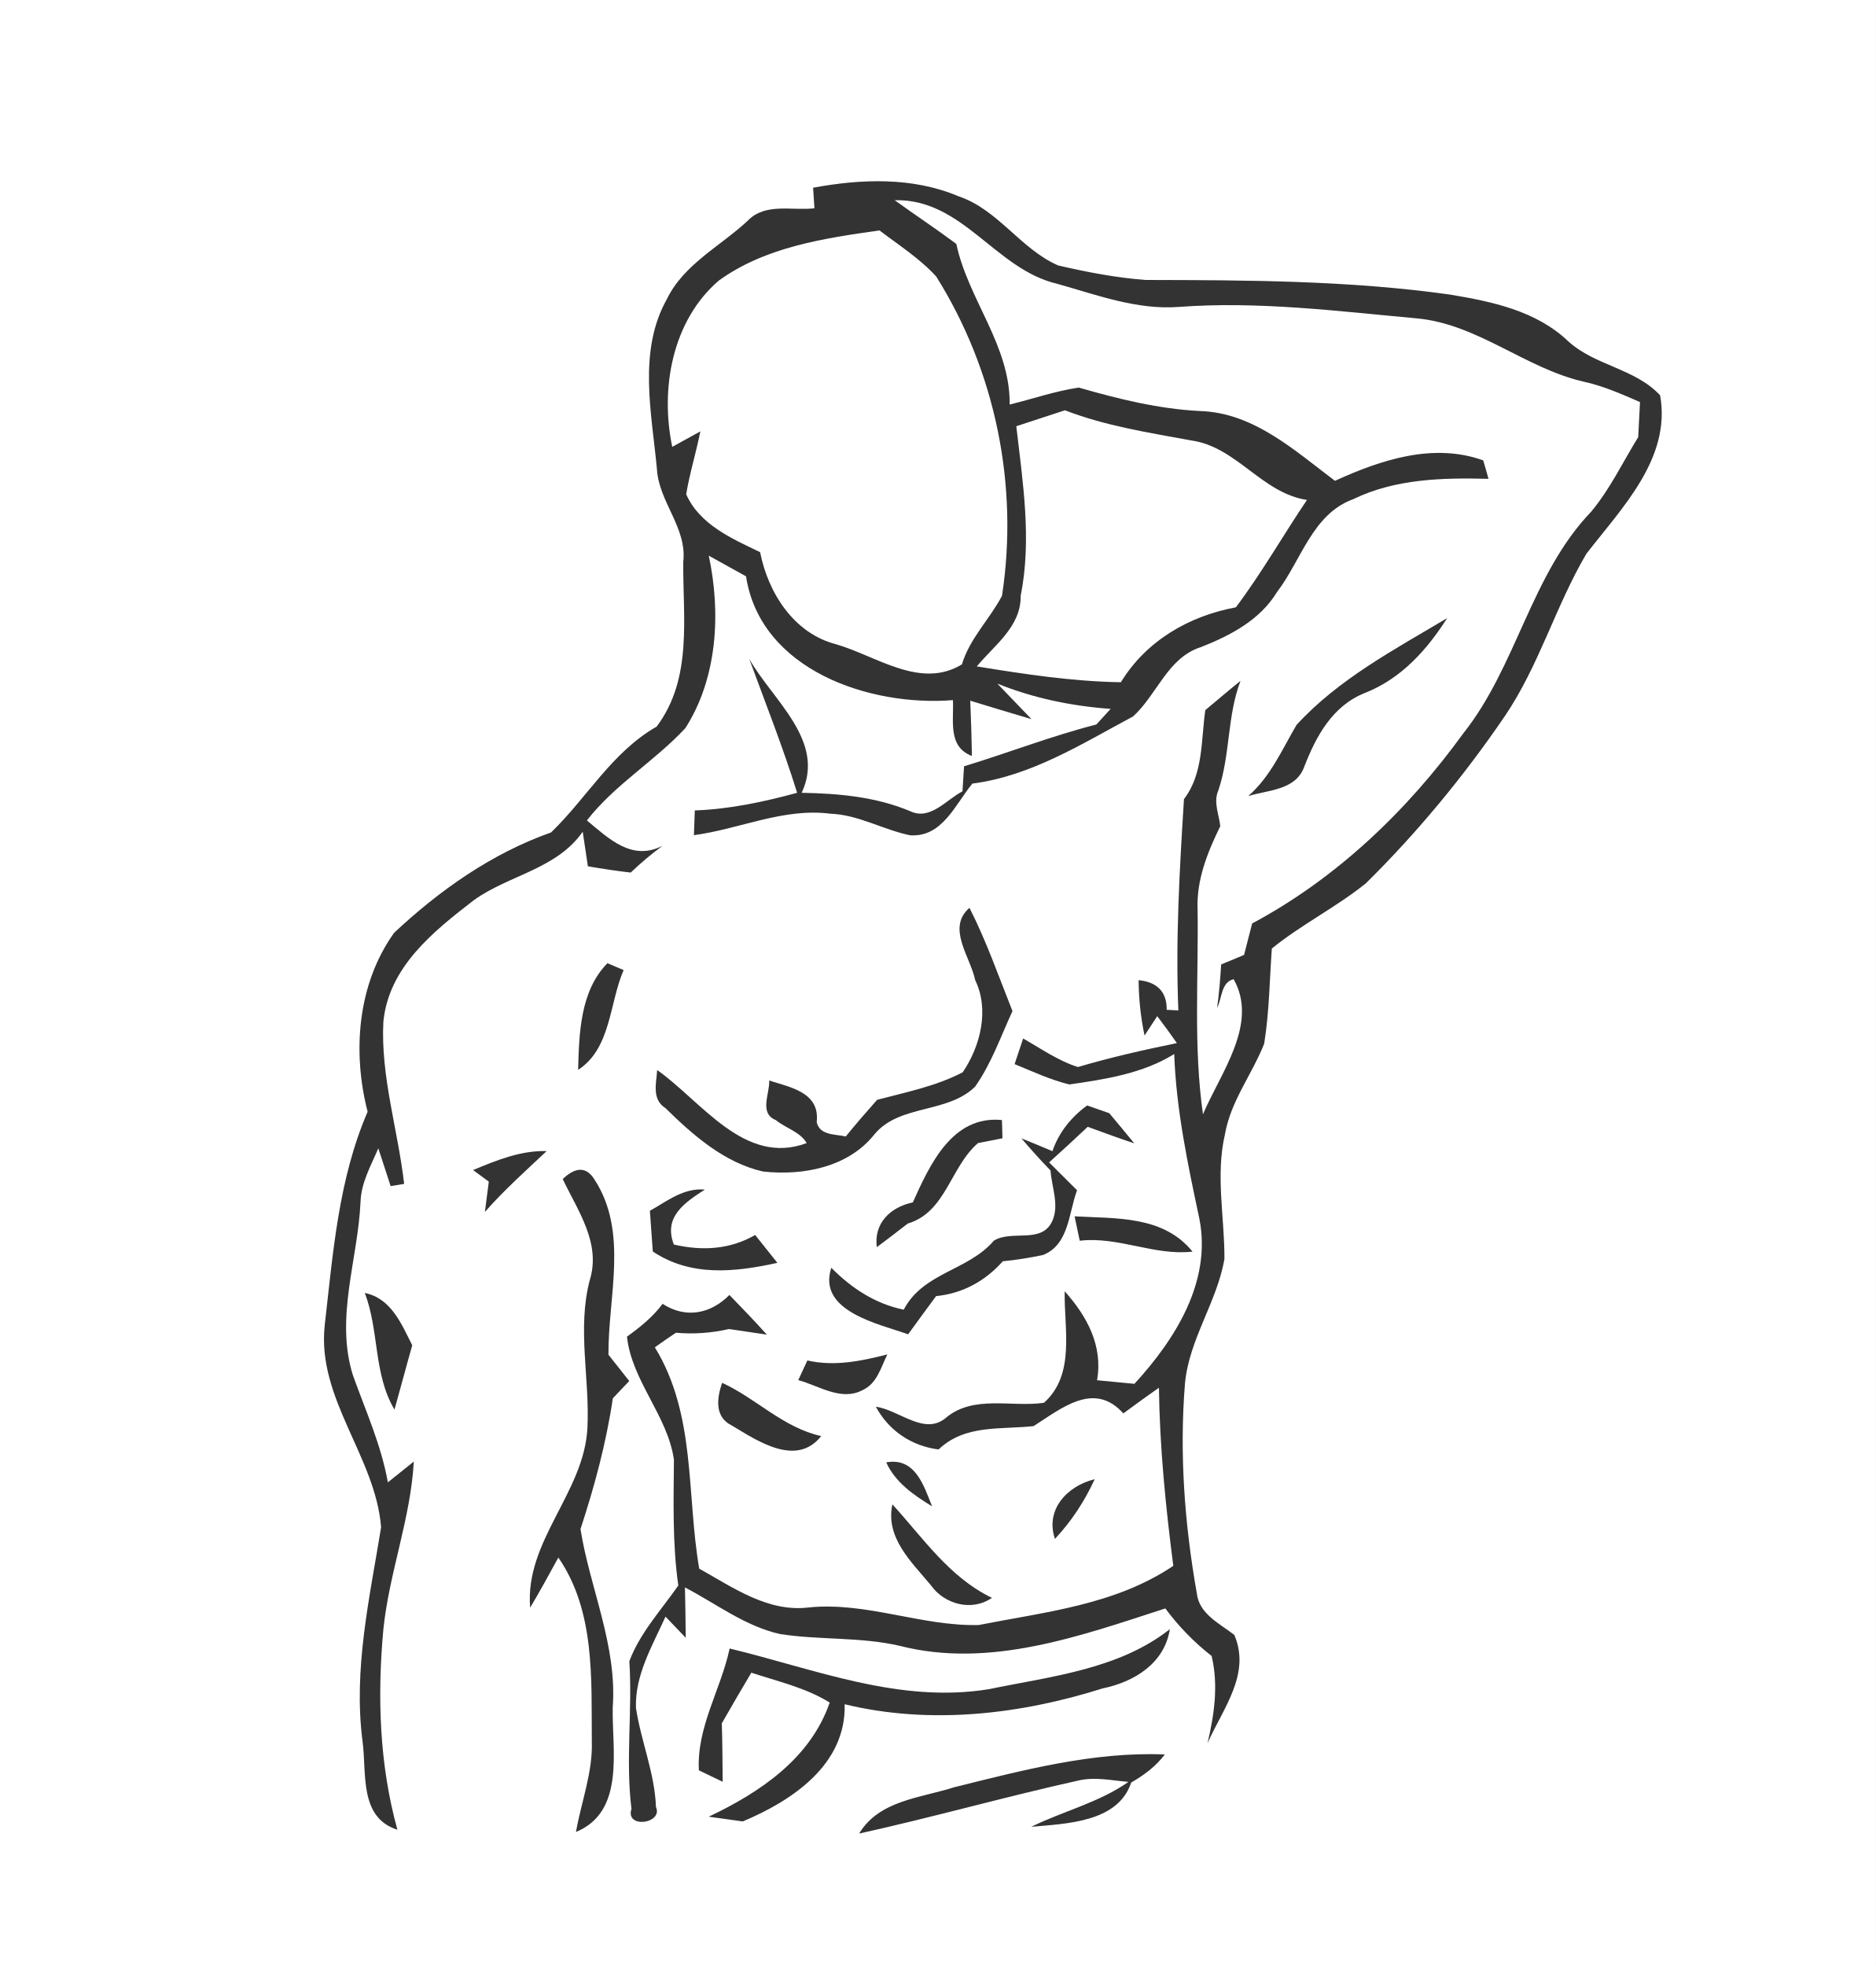
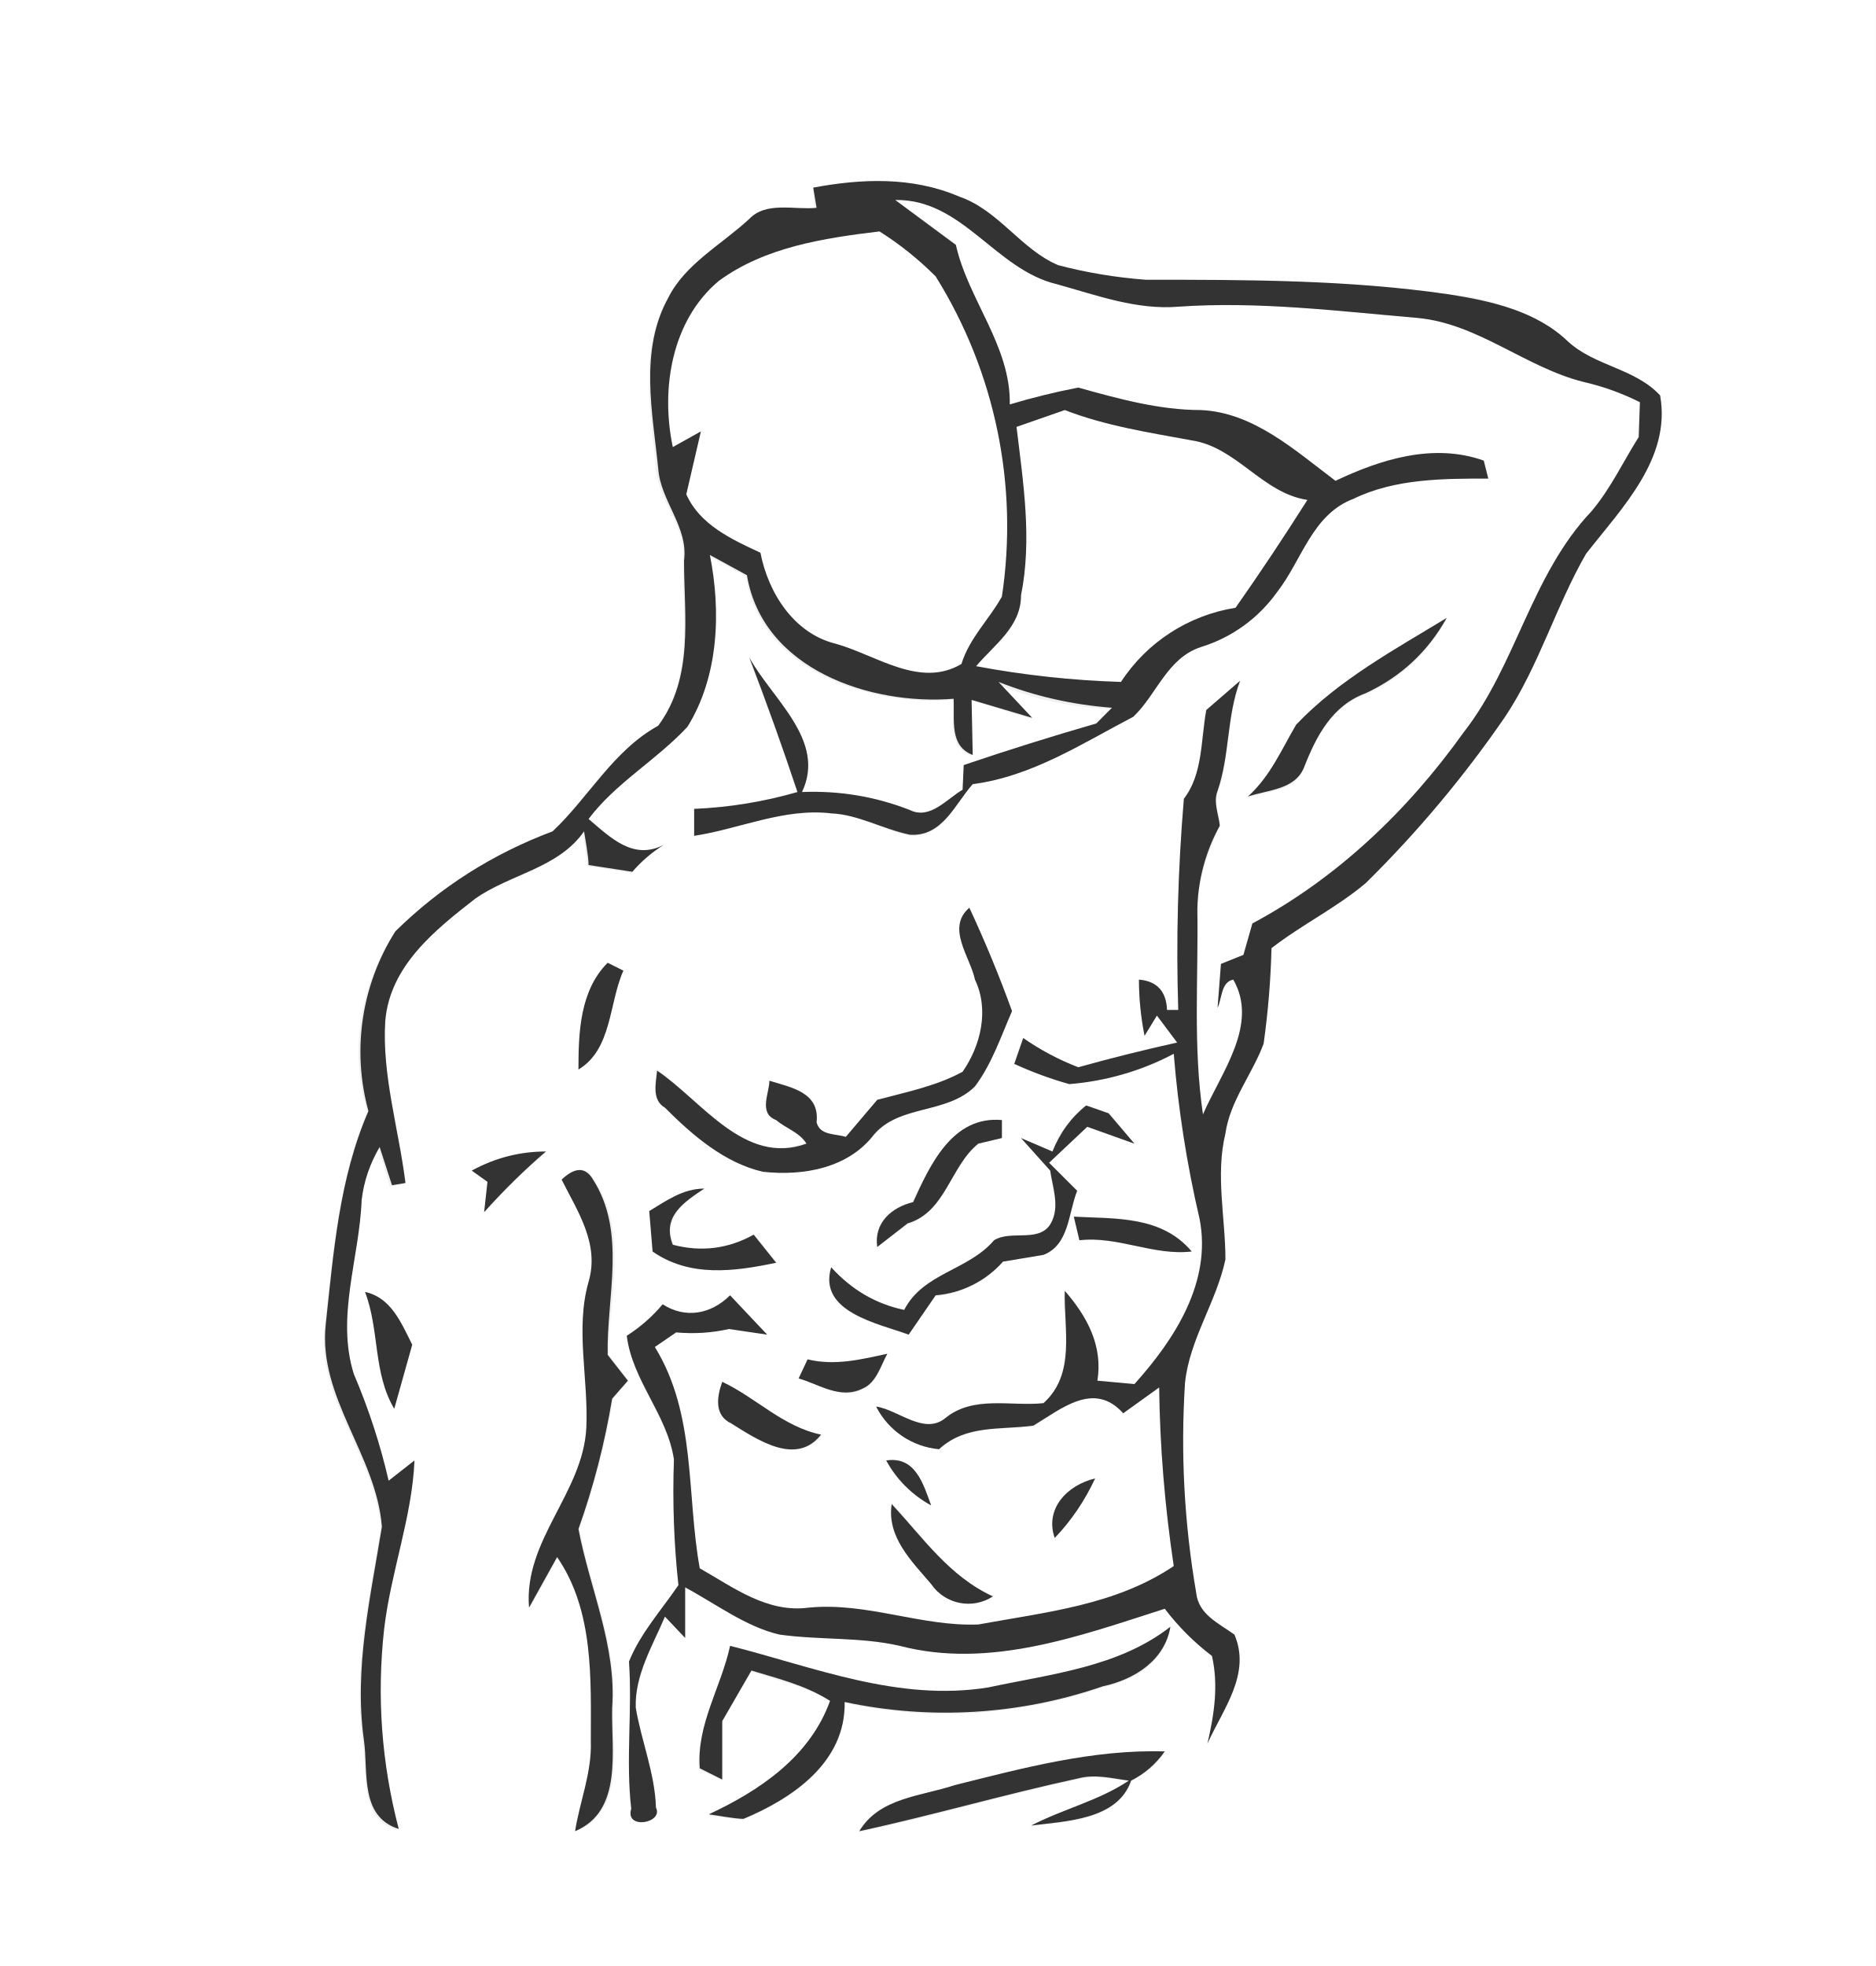
<svg xmlns="http://www.w3.org/2000/svg" width="167pt" height="175pt" viewBox="0 0 167 175">
  <g fill="#FFF">
-     <path d="M0 0h167v175H0V0m72.39 16.71l.12 1.83c-1.97.24-4.39-.52-5.94 1.11-2.44 2.27-5.69 3.87-7.2 6.98-2.6 4.64-1.34 10.16-.88 15.16.19 2.93 2.7 5.21 2.34 8.23-.04 5 .85 10.37-2.37 14.66-3.98 2.27-6.21 6.35-9.4 9.42-5.27 1.86-9.92 5.14-13.97 8.93-3.27 4.57-3.73 10.6-2.36 15.93-2.6 6.01-3.08 12.58-3.82 19.01-.71 6.54 4.52 11.67 5.02 17.98-1.02 6.29-2.49 12.65-1.65 19.07.38 2.77-.34 6.76 3.1 7.85-1.61-5.8-1.8-11.88-1.25-17.84.52-5.05 2.43-9.85 2.71-14.93-.58.46-1.73 1.39-2.31 1.85-.59-3.32-1.98-6.38-3.11-9.53-1.61-5.12.46-10.34.68-15.49.07-1.7.94-3.2 1.58-4.72.28.84.83 2.53 1.1 3.37l1.2-.2c-.55-4.81-2.1-9.56-1.85-14.42.47-4.89 4.47-8.07 8.08-10.85 3.12-2.23 7.36-2.75 9.67-6.08.11.77.35 2.31.46 3.08 1.26.22 2.53.41 3.81.56.89-.85 1.84-1.65 2.84-2.39-2.71 1.41-4.78-.62-6.74-2.25 2.49-3.2 6.04-5.28 8.77-8.22 2.86-4.47 3.17-10.28 2.08-15.35 1.1.61 2.21 1.22 3.32 1.84 1.29 8.36 11.02 11.61 18.42 11.02.09 1.84-.48 4.15 1.69 4.97-.03-1.64-.08-3.28-.15-4.92 1.81.55 3.63 1.11 5.45 1.64l-3.04-3.16c3.23 1.3 6.63 2 10.09 2.25l-1.27 1.39c-3.99 1.02-7.83 2.52-11.78 3.72-.03.56-.1 1.67-.14 2.23-1.44.74-2.87 2.62-4.65 1.77-3.07-1.29-6.38-1.58-9.67-1.64 2.18-4.61-2.59-8.25-4.66-11.91 1.45 3.96 3.01 7.88 4.26 11.91-2.98.81-6.01 1.46-9.11 1.57-.03.73-.06 1.47-.08 2.2 4.06-.54 7.98-2.45 12.15-1.91 2.49.09 4.68 1.42 7.09 1.92 2.88.2 4.02-2.75 5.55-4.6 5.25-.68 9.74-3.54 14.31-5.98 2.13-1.93 3.07-5.23 6.04-6.17 2.62-1.03 5.26-2.41 6.77-4.9 2.16-2.81 3.14-6.94 6.79-8.27 3.76-1.82 7.96-1.91 12.04-1.81-.11-.41-.35-1.23-.47-1.64-4.46-1.6-9.11-.04-13.2 1.82-3.59-2.7-7.23-6.05-11.97-6.21-3.7-.18-7.29-1.07-10.84-2.09-2.09.31-4.1 1.01-6.15 1.51.06-5.27-3.69-9.33-4.75-14.3-1.8-1.34-3.68-2.58-5.49-3.89 6.07-.15 8.96 6.16 14.47 7.44 3.53.99 7.09 2.34 10.82 2.06 7.09-.53 14.17.38 21.22 1.02 5.4.51 9.6 4.41 14.78 5.62 1.77.38 3.42 1.11 5.07 1.83l-.16 3.12c-1.37 2.22-2.5 4.61-4.18 6.63-5.37 5.59-6.62 13.74-11.4 19.75-4.98 6.87-11.28 12.9-18.79 16.91l-.72 2.8c-.51.22-1.53.64-2.04.85-.08 1.29-.18 2.58-.36 3.86.44-.84.34-2.28 1.47-2.55 2.25 3.97-1.18 8.36-2.73 12.03-.86-6.04-.39-12.16-.48-18.24-.11-2.63.89-5.1 2.02-7.41-.11-1.04-.63-2.13-.18-3.16 1.08-3.17.78-6.62 1.98-9.77-1.06.85-2.09 1.73-3.13 2.6-.39 2.69-.16 5.65-1.9 7.92-.39 6.25-.76 12.54-.5 18.81-.26-.01-.78-.04-1.04-.05.03-1.69-.97-2.5-2.5-2.64.02 1.65.18 3.3.53 4.92l1.13-1.72c.6.79 1.18 1.59 1.75 2.4-2.97.61-5.91 1.27-8.81 2.13-1.76-.55-3.29-1.64-4.88-2.54-.26.76-.51 1.52-.76 2.28 1.6.65 3.18 1.4 4.87 1.81 3.2-.46 6.55-.97 9.34-2.71.18 4.96 1.21 9.82 2.24 14.66 1.11 5.61-2.16 10.75-5.78 14.7l-3.33-.32c.54-3.08-.9-5.7-2.88-7.92-.07 3.32.98 7.41-1.85 9.93-2.91.41-6.25-.72-8.71 1.32-1.92 1.65-4.18-.69-6.25-.97 1.14 2.12 3.18 3.5 5.58 3.8 2.36-2.25 5.52-1.75 8.46-2.08 2.48-1.57 5.38-4.04 7.99-1.13 1.05-.77 2.1-1.54 3.17-2.28.07 5.31.6 10.59 1.28 15.85-5.16 3.48-11.39 4.1-17.33 5.27-5.09.12-9.95-2.07-15.08-1.57-3.66.47-6.77-1.76-9.8-3.45-1.14-6.61-.27-13.71-3.95-19.7.62-.45 1.25-.88 1.88-1.3 1.58.14 3.16.03 4.72-.33.84.13 2.52.38 3.37.5-1.08-1.21-2.21-2.37-3.33-3.53-1.69 1.7-3.89 2.12-5.95.79-.87 1.17-1.99 2.07-3.17 2.92.43 3.95 3.61 7.01 4.18 10.94-.03 3.74-.14 7.49.39 11.21-1.52 2.18-3.42 4.23-4.36 6.74.29 4.38-.35 8.78.19 13.14-.58 1.8 2.84 1.32 2.18-.16-.11-3.02-1.33-5.85-1.78-8.81-.11-2.94 1.47-5.56 2.63-8.14l1.8 1.88c-.01-1.49-.04-2.99-.07-4.48 2.78 1.45 5.35 3.45 8.46 4.15 3.53.55 7.16.24 10.66 1.05 8.02 2.05 16.09-.88 23.65-3.33 1.17 1.59 2.56 3.01 4.12 4.23.62 2.59.24 5.2-.36 7.76 1.35-3.06 3.88-6.14 2.38-9.63-1.3-1.01-3.14-1.87-3.34-3.71-1.09-6.17-1.56-12.46-1.05-18.7.37-3.92 2.85-7.22 3.51-11.06.02-3.7-.81-7.44.05-11.11.51-2.94 2.42-5.33 3.49-8.05.45-2.8.48-5.65.68-8.47 2.64-2.14 5.72-3.67 8.37-5.8 4.59-4.53 8.73-9.54 12.37-14.88 3.05-4.49 4.52-9.8 7.26-14.45 3.15-4.08 7.57-8.5 6.57-14.11-2.21-2.39-5.79-2.63-8.18-4.81-2.85-2.72-6.8-3.54-10.54-4.16-8.98-1.26-18.07-1.28-27.11-1.3-2.62-.2-5.21-.7-7.76-1.29-3.35-1.46-5.35-4.98-8.88-6.16-4.09-1.73-8.66-1.55-12.94-.76m43.04 47.82c-1.3 2.21-2.32 4.61-4.3 6.33 1.77-.55 4.2-.51 4.97-2.57 1.07-2.76 2.53-5.49 5.47-6.63 3.19-1.27 5.47-3.81 7.27-6.64-4.69 2.8-9.68 5.43-13.41 9.51M86.82 87.24c1.29 2.65.46 5.9-1.11 8.21-2.38 1.24-5.05 1.77-7.62 2.45-.95 1.07-1.89 2.15-2.79 3.26-.93-.21-2.32-.08-2.59-1.27.31-2.66-2.35-3.1-4.23-3.71.07 1.15-.93 2.91.59 3.52.87.72 2.17 1.04 2.75 2.05-5.53 2.07-9.35-3.71-13.31-6.5-.08 1.19-.5 2.6.74 3.39 2.46 2.41 5.22 4.85 8.68 5.64 3.55.39 7.59-.37 9.92-3.31 2.25-2.7 6.48-1.82 8.96-4.24 1.45-2.05 2.28-4.46 3.33-6.73-1.23-3.08-2.32-6.23-3.83-9.19-2.06 1.79.08 4.34.51 6.43m-35.35 7.99c2.94-1.91 2.77-5.93 4.05-8.88-.36-.15-1.08-.46-1.44-.61-2.43 2.47-2.52 6.24-2.61 9.49m42.23 7.24c-.92-.39-1.84-.77-2.76-1.14.83.98 1.69 1.93 2.59 2.86.1 1.46.78 3.03.18 4.44-.91 2.16-3.62.8-5.23 1.81-2.29 2.68-6.28 2.81-8.02 6.14-2.54-.52-4.66-1.92-6.45-3.73-1.26 3.87 4.2 4.98 6.84 5.92.82-1.14 1.66-2.27 2.49-3.4 2.36-.23 4.37-1.34 5.94-3.1 1.2-.12 2.39-.31 3.58-.56 2.32-.91 2.28-3.77 3.03-5.76-.62-.62-1.87-1.86-2.49-2.48 1.16-1.04 2.3-2.1 3.44-3.17 1.37.5 2.75 1.01 4.14 1.47-.73-.9-1.48-1.79-2.22-2.68-.5-.18-1.48-.52-1.97-.69-1.41 1.03-2.52 2.39-3.09 4.07m-12.43 4.56c-1.98.42-3.48 1.82-3.21 3.98.93-.68 1.84-1.39 2.76-2.1 3.4-1.01 3.78-5.03 6.25-7.16.55-.11 1.63-.32 2.18-.43-.01-.41-.04-1.22-.05-1.62-4.42-.44-6.42 3.97-7.93 7.33m-39.15-2.88c.35.26 1.05.78 1.4 1.03-.09.68-.26 2.02-.35 2.7 1.7-1.94 3.63-3.66 5.5-5.42-2.31-.06-4.46.82-6.55 1.69m7.98.8c1.35 2.85 3.45 5.72 2.39 9.06-1.11 4.32.03 8.72-.19 13.1-.3 5.78-5.59 10.05-5.1 15.99.87-1.46 1.69-2.96 2.51-4.46 3.3 4.79 2.93 10.84 2.98 16.38.09 2.76-.94 5.37-1.41 8.05 4.41-1.83 3.19-7.3 3.27-11.08.41-5.5-2.03-10.6-2.87-15.88 1.25-3.81 2.29-7.67 2.88-11.64.36-.39 1.09-1.15 1.46-1.54-.46-.58-1.38-1.76-1.85-2.34-.04-5.17 1.8-10.92-1.24-15.59-.71-1.15-1.66-1.16-2.83-.05m7.76 2.83c.09 1.21.17 2.41.26 3.62 3.4 2.27 7.31 1.84 11.09 1.01-.67-.83-1.32-1.66-1.98-2.48-2.25 1.31-4.75 1.43-7.24.85-.95-2.47.98-3.74 2.76-4.89-1.89-.17-3.36 1.03-4.89 1.89m37.81.49c.11.54.34 1.63.46 2.17 3.44-.4 6.66 1.36 10.04.97-2.62-3.22-6.79-2.93-10.5-3.14m-63.19 6.82c1.29 3.38.76 7.22 2.64 10.38.54-1.91 1.04-3.82 1.58-5.72-.97-1.92-1.87-4.17-4.22-4.66m39.4 6.01c-.2.44-.6 1.31-.81 1.75 1.84.49 3.8 1.89 5.7.9 1.31-.58 1.65-2.02 2.23-3.19-2.33.6-4.72 1.09-7.12.54m-7.59 1.99c-.47 1.37-.69 3.05.87 3.8 2.31 1.39 5.75 3.72 7.95.94-3.39-.75-5.78-3.35-8.82-4.74m14.61 7.08c.82 1.8 2.45 2.91 4.08 3.91-.75-1.88-1.51-4.37-4.08-3.91m15.02 6.81c1.47-1.56 2.65-3.37 3.54-5.31-2.46.6-4.42 2.71-3.54 5.31m-14.47-3.07c-.64 2.98 1.71 5.12 3.42 7.19 1.21 1.71 3.65 2.37 5.44 1.13-3.8-1.84-6.11-5.31-8.86-8.32m8.59 16.45c-7.98 1.3-15.49-1.79-23.08-3.62-.78 3.66-2.94 6.98-2.74 10.84.71.34 1.41.68 2.12 1.02-.02-1.74-.02-3.47-.08-5.2.87-1.51 1.74-3.02 2.63-4.51 2.36.78 4.84 1.33 6.98 2.66-1.73 5-6.22 8-10.77 10.16.76.1 2.27.32 3.03.42 4.4-1.85 9.21-5.05 9.07-10.43 7.6 1.84 15.58.92 22.97-1.41 2.81-.58 5.5-2.22 5.98-5.27-4.56 3.59-10.6 4.2-16.11 5.34m-3.09 8.73c-2.99.96-6.67 1.15-8.46 4.12 6.53-1.44 12.98-3.27 19.52-4.72 1.47-.35 2.98 0 4.46.12-2.62 1.84-5.8 2.6-8.66 4 3.13-.29 7.71-.38 8.9-3.94 1.14-.66 2.2-1.44 2.99-2.5-6.37-.26-12.62 1.4-18.75 2.92z" />
-     <path d="M64 24.97c4.14-2.99 9.36-3.76 14.3-4.46 1.72 1.31 3.58 2.49 5.05 4.1 5.28 8.42 7.36 18.59 5.86 28.42-1.1 2.1-2.88 3.8-3.57 6.11-3.71 2.25-7.6-.75-11.2-1.79-3.77-.97-6.05-4.57-6.77-8.2-2.51-1.21-5.37-2.44-6.58-5.15.31-1.89.89-3.72 1.26-5.6-.62.35-1.87 1.03-2.5 1.38-1.09-5.18-.01-11.24 4.15-14.81z" />
-     <path d="M90.48 37.94c1.45-.47 2.89-.95 4.33-1.42 3.63 1.4 7.47 1.99 11.28 2.69 4.02.58 6.25 4.68 10.27 5.29-2.14 3.17-4.03 6.5-6.33 9.56-4.19.78-7.98 2.98-10.24 6.67-4.31-.07-8.58-.72-12.83-1.41 1.57-1.89 3.95-3.55 3.91-6.28 1-5.01.19-10.1-.39-15.1z" />
+     <path d="M0 0h167v175H0zm72.4 16.7.1 1.8c-2 .3-4.4-.5-6 1.1-2.4 2.3-5.6 4-7.1 7-2.6 4.7-1.4 10.2-1 15.2.3 3 2.8 5.2 2.4 8.2 0 5 .9 10.4-2.3 14.7-4 2.2-6.2 6.3-9.4 9.4q-8 3-14 9A19 19 0 0 0 32.7 99c-2.6 6-3 12.5-3.8 19s4.5 11.6 5 18c-1 6.2-2.5 12.6-1.6 19 .4 2.8-.4 6.8 3 7.9a50 50 0 0 1-1.2-17.9c.6-5 2.5-9.8 2.7-14.9l-2.3 1.9c-.6-3.4-2-6.4-3-9.6-1.7-5.1.4-10.3.6-15.5 0-1.7 1-3.2 1.6-4.7l1 3.4 1.3-.2c-.6-4.8-2.1-9.6-1.9-14.4.5-5 4.5-8.1 8.1-10.9 3.1-2.2 7.4-2.7 9.7-6l.4 3 3.9.6q1.2-1.4 2.8-2.4c-2.7 1.4-4.8-.6-6.7-2.3 2.4-3.2 6-5.2 8.7-8.2a21 21 0 0 0 2.1-15.3l3.3 1.8c1.3 8.4 11 11.6 18.4 11 .1 1.9-.4 4.2 1.7 5l-.1-5 5.4 1.7-3-3.1q4.8 2 10 2.2l-1.2 1.4c-4 1-7.8 2.5-11.8 3.7l-.1 2.2c-1.5.8-2.9 2.7-4.7 1.8q-4.6-1.8-9.6-1.6c2.1-4.6-2.6-8.3-4.7-12q2.3 6 4.3 12-4.5 1.3-9.1 1.5l-.1 2.2c4-.5 8-2.4 12.1-1.9 2.5.1 4.7 1.5 7.1 2 2.9.2 4-2.8 5.6-4.6 5.2-.7 9.7-3.6 14.3-6 2.1-2 3-5.3 6-6.2a13 13 0 0 0 6.8-4.9c2.2-2.8 3.1-7 6.8-8.3 3.7-1.8 8-1.9 12-1.8l-.4-1.6c-4.5-1.6-9.2 0-13.2 1.8-3.6-2.7-7.3-6-12-6.2q-5.5-.4-10.9-2.1-3 .6-6.1 1.5c0-5.3-3.7-9.3-4.8-14.3l-5.4-3.9c6-.1 9 6.2 14.4 7.5 3.6 1 7.1 2.3 10.8 2 7.1-.5 14.2.4 21.3 1 5.4.5 9.6 4.4 14.7 5.7q2.7.5 5.1 1.8l-.2 3.1q-1.8 3.5-4.1 6.6c-5.4 5.6-6.7 13.8-11.4 19.8a57 57 0 0 1-18.8 16.9l-.7 2.8-2 .8-.4 4c.4-1 .3-2.4 1.4-2.6 2.3 4-1.2 8.3-2.7 12-.9-6-.4-12.2-.5-18.3 0-2.6 1-5 2-7.4 0-1-.6-2-.1-3.1 1-3.2.7-6.6 2-9.8l-3.2 2.6c-.4 2.7-.2 5.7-1.9 8q-.8 9.4-.5 18.7h-1q-.1-2.5-2.5-2.7 0 2.5.5 5l1.1-1.8 1.8 2.4q-4.6 1-8.8 2.2-2.6-1-5-2.6l-.7 2.3q2.4 1.1 4.9 1.8c3.2-.4 6.5-1 9.3-2.7q.5 7.4 2.3 14.7c1 5.6-2.2 10.7-5.8 14.7l-3.3-.3c.5-3.1-1-5.7-3-8 0 3.4 1 7.5-1.8 10-2.9.4-6.2-.8-8.7 1.3-1.9 1.6-4.2-.7-6.2-1a7 7 0 0 0 5.6 3.8c2.3-2.2 5.5-1.7 8.4-2 2.5-1.6 5.4-4.1 8-1.2l3.2-2.3q.1 8 1.3 15.9c-5.2 3.5-11.4 4-17.4 5.3-5 0-10-2.1-15-1.6-3.7.5-6.8-1.8-9.9-3.5-1-6.6-.2-13.7-3.9-19.7l1.9-1.3q2.4.2 4.7-.3l3.4.5-3.4-3.5q-2.7 2.6-6 .8-1.3 1.6-3 2.9c.3 4 3.5 7 4.1 11q-.2 5.6.4 11.1c-1.5 2.2-3.4 4.3-4.4 6.8.3 4.4-.3 8.8.2 13.1-.6 1.8 2.9 1.3 2.2-.1-.1-3-1.3-5.9-1.8-8.9 0-2.9 1.5-5.5 2.6-8.1l1.8 1.9v-4.5c2.8 1.5 5.3 3.5 8.4 4.2 3.6.5 7.2.2 10.7 1 8 2 16-.9 23.6-3.3q1.8 2.4 4.2 4.2.7 3.9-.4 7.8c1.4-3.1 3.9-6.2 2.4-9.7-1.3-1-3.2-1.8-3.4-3.7q-1.6-9.2-1-18.7c.4-3.9 2.8-7.2 3.5-11 0-3.7-.8-7.5 0-11.1.6-3 2.5-5.4 3.5-8.1q.6-4.2.7-8.5c2.7-2.1 5.7-3.6 8.4-5.8q6.9-6.8 12.4-14.8c3-4.5 4.5-9.8 7.2-14.5 3.2-4 7.6-8.5 6.6-14.1-2.2-2.4-5.8-2.6-8.2-4.8a19 19 0 0 0-10.5-4.2C120 25 111 25 102 25q-4-.3-7.8-1.3c-3.3-1.4-5.3-5-8.9-6.1a22 22 0 0 0-13-.8m43.1 47.8c-1.3 2.2-2.3 4.6-4.3 6.4 1.8-.6 4.2-.5 5-2.6 1-2.8 2.5-5.5 5.5-6.6q4.7-2.1 7.2-6.7c-4.7 2.8-9.6 5.5-13.4 9.5M86.8 87.2c1.3 2.7.5 6-1 8.2-2.5 1.3-5.1 1.8-7.7 2.5l-2.8 3.3c-1-.3-2.3-.1-2.6-1.3.3-2.7-2.3-3.1-4.2-3.7 0 1.1-1 2.9.6 3.5.8.7 2.1 1 2.7 2-5.5 2.1-9.3-3.7-13.3-6.5 0 1.2-.5 2.6.7 3.4 2.5 2.5 5.3 4.9 8.7 5.7 3.6.4 7.6-.4 10-3.3 2.2-2.7 6.4-1.9 9-4.3 1.4-2 2.2-4.4 3.2-6.7q-1.7-4.6-3.8-9.2c-2 1.8 0 4.4.5 6.4m-35.3 8c3-1.9 2.7-5.9 4-8.8l-1.4-.7c-2.5 2.5-2.5 6.3-2.6 9.5m42.2 7.3-2.8-1.2 2.6 2.9c.1 1.4.8 3 .2 4.4-.9 2.2-3.6.8-5.2 1.8-2.3 2.7-6.3 2.8-8 6.2-2.6-.5-4.7-2-6.5-3.7-1.3 3.8 4.2 5 6.8 5.9l2.5-3.4a9 9 0 0 0 6-3.1l3.6-.6c2.3-.9 2.2-3.8 3-5.8l-2.5-2.4 3.4-3.2 4.2 1.5-2.2-2.7-2-.7a8 8 0 0 0-3.1 4M81.3 107c-2 .4-3.5 1.8-3.2 4l2.7-2c3.4-1.1 3.8-5.1 6.3-7.3l2.1-.4v-1.6c-4.4-.4-6.4 4-8 7.3m-39-2.9 1.3 1-.3 2.8q2.6-3 5.5-5.4c-2.3-.1-4.5.8-6.6 1.6m8 .8c1.4 2.9 3.5 5.8 2.4 9.1-1.1 4.3 0 8.7-.2 13.1-.3 5.8-5.6 10-5.1 16l2.5-4.5c3.3 4.8 3 10.9 3 16.4 0 2.8-1 5.4-1.4 8 4.4-1.8 3.2-7.2 3.3-11 .4-5.5-2-10.6-3-15.9q2-5.7 3-11.6l1.4-1.6-1.8-2.3c0-5.2 1.8-11-1.3-15.6q-1-1.8-2.8 0m7.8 2.8.2 3.6c3.4 2.3 7.3 1.8 11.1 1l-2-2.5a10 10 0 0 1-7.2.9c-1-2.5 1-3.8 2.8-5-2 0-3.4 1.1-5 2m37.9.5.4 2.1c3.5-.4 6.7 1.4 10 1-2.6-3.2-6.7-3-10.4-3.1M32.5 115c1.3 3.4.7 7.2 2.6 10.4l1.6-5.8c-1-1.9-1.9-4.1-4.2-4.6m39.4 6-.8 1.7c1.8.5 3.8 2 5.7 1 1.3-.6 1.6-2 2.2-3.2a15 15 0 0 1-7.1.5m-7.6 2c-.5 1.4-.7 3 .9 3.8 2.3 1.4 5.7 3.7 8 1-3.5-.8-5.9-3.4-9-4.8m14.7 7c.8 1.9 2.4 3 4 4-.7-1.9-1.4-4.4-4-4m15 6.9q2.3-2.4 3.6-5.3c-2.5.6-4.5 2.7-3.6 5.3m-14.5-3c-.6 2.9 1.8 5 3.5 7.1 1.2 1.7 3.6 2.4 5.4 1.1-3.8-1.8-6.1-5.3-8.9-8.3m8.6 16.5c-8 1.3-15.5-1.8-23-3.7-.8 3.7-3 7-2.8 10.9l2.1 1v-5.2l2.6-4.5c2.3.8 4.8 1.3 7 2.6-1.8 5-6.3 8-10.8 10.2l3 .4c4.4-1.8 9.2-5 9.1-10.4a43 43 0 0 0 23-1.4c2.8-.6 5.5-2.2 6-5.3-4.6 3.6-10.7 4.2-16.2 5.4m-3 8.7c-3 1-6.7 1.1-8.5 4.1 6.5-1.4 13-3.3 19.5-4.7 1.5-.4 3 0 4.5.1-2.7 1.8-5.8 2.6-8.7 4 3.1-.3 7.7-.4 9-4a10 10 0 0 0 2.9-2.4c-6.4-.3-12.6 1.4-18.8 2.9" />
+     <path d="M64 25c4.1-3 9.4-3.8 14.3-4.5q2.7 1.8 5 4.1a42 42 0 0 1 6 28.4c-1.2 2.1-3 3.8-3.7 6.1-3.7 2.3-7.6-.7-11.2-1.8-3.7-1-6-4.5-6.7-8.1-2.5-1.3-5.4-2.5-6.6-5.2l1.3-5.6c-.7.4-2 1-2.5 1.4-1.1-5.2 0-11.3 4.1-14.8" />
+     <path d="m90.5 38 4.3-1.5c3.6 1.4 7.5 2 11.3 2.7 4 .6 6.2 4.7 10.3 5.3-2.2 3.2-4 6.5-6.4 9.6-4.2.7-8 3-10.2 6.6q-6.5-.2-12.8-1.4c1.5-1.9 4-3.5 3.9-6.3 1-5 .2-10-.4-15" />
  </g>
  <g fill="#333">
-     <path d="M72.39 16.71c4.28-.79 8.85-.97 12.94.76 3.53 1.18 5.53 4.7 8.88 6.16 2.55.59 5.14 1.09 7.76 1.29 9.04.02 18.13.04 27.11 1.3 3.74.62 7.69 1.44 10.54 4.16 2.39 2.18 5.97 2.42 8.18 4.81 1 5.61-3.42 10.03-6.57 14.11-2.74 4.65-4.21 9.96-7.26 14.45-3.64 5.34-7.78 10.35-12.37 14.88-2.65 2.13-5.73 3.66-8.37 5.8-.2 2.82-.23 5.67-.68 8.47-1.07 2.72-2.98 5.11-3.49 8.05-.86 3.67-.03 7.41-.05 11.11-.66 3.84-3.14 7.14-3.51 11.06-.51 6.24-.04 12.53 1.05 18.7.2 1.84 2.04 2.7 3.34 3.71 1.5 3.49-1.03 6.57-2.38 9.63.6-2.56.98-5.17.36-7.76a21.722 21.722 0 01-4.12-4.23c-7.56 2.45-15.63 5.38-23.65 3.33-3.5-.81-7.13-.5-10.66-1.05-3.11-.7-5.68-2.7-8.46-4.15.03 1.49.06 2.99.07 4.48l-1.8-1.88c-1.16 2.58-2.74 5.2-2.63 8.14.45 2.96 1.67 5.79 1.78 8.81.66 1.48-2.76 1.96-2.18.16-.54-4.36.1-8.76-.19-13.14.94-2.51 2.84-4.56 4.36-6.74-.53-3.72-.42-7.47-.39-11.21-.57-3.93-3.75-6.99-4.18-10.94 1.18-.85 2.3-1.75 3.17-2.92 2.06 1.33 4.26.91 5.95-.79 1.12 1.16 2.25 2.32 3.33 3.53-.85-.12-2.53-.37-3.37-.5-1.56.36-3.14.47-4.72.33-.63.42-1.26.85-1.88 1.3 3.68 5.99 2.81 13.09 3.95 19.7 3.03 1.69 6.14 3.92 9.8 3.45 5.13-.5 9.99 1.69 15.08 1.57 5.94-1.17 12.17-1.79 17.33-5.27-.68-5.26-1.21-10.54-1.28-15.85-1.07.74-2.12 1.51-3.17 2.28-2.61-2.91-5.51-.44-7.99 1.13-2.94.33-6.1-.17-8.46 2.08-2.4-.3-4.44-1.68-5.58-3.8 2.07.28 4.33 2.62 6.25.97 2.46-2.04 5.8-.91 8.71-1.32 2.83-2.52 1.78-6.61 1.85-9.93 1.98 2.22 3.42 4.84 2.88 7.92l3.33.32c3.62-3.95 6.89-9.09 5.78-14.7-1.03-4.84-2.06-9.7-2.24-14.66-2.79 1.74-6.14 2.25-9.34 2.71-1.69-.41-3.27-1.16-4.87-1.81.25-.76.5-1.52.76-2.28 1.59.9 3.12 1.99 4.88 2.54 2.9-.86 5.84-1.52 8.81-2.13-.57-.81-1.15-1.61-1.75-2.4l-1.13 1.72c-.35-1.62-.51-3.27-.53-4.92 1.53.14 2.53.95 2.5 2.64.26.01.78.04 1.04.05-.26-6.27.11-12.56.5-18.81 1.74-2.27 1.51-5.23 1.9-7.92 1.04-.87 2.07-1.75 3.13-2.6-1.2 3.15-.9 6.6-1.98 9.77-.45 1.03.07 2.12.18 3.16-1.13 2.31-2.13 4.78-2.02 7.41.09 6.08-.38 12.2.48 18.24 1.55-3.67 4.98-8.06 2.73-12.03-1.13.27-1.03 1.71-1.47 2.55.18-1.28.28-2.57.36-3.86.51-.21 1.53-.63 2.04-.85l.72-2.8c7.51-4.01 13.81-10.04 18.79-16.91 4.78-6.01 6.03-14.16 11.4-19.75 1.68-2.02 2.81-4.41 4.18-6.63l.16-3.12c-1.65-.72-3.3-1.45-5.07-1.83-5.18-1.21-9.38-5.11-14.78-5.62-7.05-.64-14.13-1.55-21.22-1.02-3.73.28-7.29-1.07-10.82-2.06-5.51-1.28-8.4-7.59-14.47-7.44 1.81 1.31 3.69 2.55 5.49 3.89 1.06 4.97 4.81 9.03 4.75 14.3 2.05-.5 4.06-1.2 6.15-1.51 3.55 1.02 7.14 1.91 10.84 2.09 4.74.16 8.38 3.51 11.97 6.21 4.09-1.86 8.74-3.42 13.2-1.82.12.41.36 1.23.47 1.64-4.08-.1-8.28-.01-12.04 1.81-3.65 1.33-4.63 5.46-6.79 8.27-1.51 2.49-4.15 3.87-6.77 4.9-2.97.94-3.91 4.24-6.04 6.17-4.57 2.44-9.06 5.3-14.31 5.98-1.53 1.85-2.67 4.8-5.55 4.6-2.41-.5-4.6-1.83-7.09-1.92-4.17-.54-8.09 1.37-12.15 1.91.02-.73.05-1.47.08-2.2 3.1-.11 6.13-.76 9.11-1.57-1.25-4.03-2.81-7.95-4.26-11.91 2.07 3.66 6.84 7.3 4.66 11.91 3.29.06 6.6.35 9.67 1.64 1.78.85 3.21-1.03 4.65-1.77.04-.56.11-1.67.14-2.23 3.95-1.2 7.79-2.7 11.78-3.72l1.27-1.39c-3.46-.25-6.86-.95-10.09-2.25l3.04 3.16c-1.82-.53-3.64-1.09-5.45-1.64.07 1.64.12 3.28.15 4.92-2.17-.82-1.6-3.13-1.69-4.97-7.4.59-17.13-2.66-18.42-11.02-1.11-.62-2.22-1.23-3.32-1.84 1.09 5.07.78 10.88-2.08 15.35-2.73 2.94-6.28 5.02-8.77 8.22 1.96 1.63 4.03 3.66 6.74 2.25-1 .74-1.95 1.54-2.84 2.39-1.28-.15-2.55-.34-3.81-.56-.11-.77-.35-2.31-.46-3.08-2.31 3.33-6.55 3.85-9.67 6.08-3.61 2.78-7.61 5.96-8.08 10.85-.25 4.86 1.3 9.61 1.85 14.42l-1.2.2c-.27-.84-.82-2.53-1.1-3.37-.64 1.52-1.51 3.02-1.58 4.72-.22 5.15-2.29 10.37-.68 15.49 1.13 3.15 2.52 6.21 3.11 9.53.58-.46 1.73-1.39 2.31-1.85-.28 5.08-2.19 9.88-2.71 14.93-.55 5.96-.36 12.04 1.25 17.84-3.44-1.09-2.72-5.08-3.1-7.85-.84-6.42.63-12.78 1.65-19.07-.5-6.31-5.73-11.44-5.02-17.98.74-6.43 1.22-13 3.82-19.01-1.37-5.33-.91-11.36 2.36-15.93 4.05-3.79 8.7-7.07 13.97-8.93 3.19-3.07 5.42-7.15 9.4-9.42 3.22-4.29 2.33-9.66 2.37-14.66.36-3.02-2.15-5.3-2.34-8.23-.46-5-1.72-10.52.88-15.16 1.51-3.11 4.76-4.71 7.2-6.98 1.55-1.63 3.97-.87 5.94-1.11l-.12-1.83M64 24.97c-4.16 3.57-5.24 9.63-4.15 14.81.63-.35 1.88-1.03 2.5-1.38-.37 1.88-.95 3.71-1.26 5.6 1.21 2.71 4.07 3.94 6.58 5.15.72 3.63 3 7.23 6.77 8.2 3.6 1.04 7.49 4.04 11.2 1.79.69-2.31 2.47-4.01 3.57-6.11 1.5-9.83-.58-20-5.86-28.42-1.47-1.61-3.33-2.79-5.05-4.1-4.94.7-10.16 1.47-14.3 4.46m26.48 12.97c.58 5 1.39 10.09.39 15.1.04 2.73-2.34 4.39-3.91 6.28 4.25.69 8.52 1.34 12.83 1.41 2.26-3.69 6.05-5.89 10.24-6.67 2.3-3.06 4.19-6.39 6.33-9.56-4.02-.61-6.25-4.71-10.27-5.29-3.81-.7-7.65-1.29-11.28-2.69-1.44.47-2.88.95-4.33 1.42z" />
-     <path d="M115.43 64.53c3.73-4.08 8.72-6.71 13.41-9.51-1.8 2.83-4.08 5.37-7.27 6.64-2.94 1.14-4.4 3.87-5.47 6.63-.77 2.06-3.2 2.02-4.97 2.57 1.98-1.72 3-4.12 4.3-6.33zM86.82 87.24c-.43-2.09-2.57-4.64-.51-6.43 1.51 2.96 2.6 6.11 3.83 9.19-1.05 2.27-1.88 4.68-3.33 6.73-2.48 2.42-6.71 1.54-8.96 4.24-2.33 2.94-6.37 3.7-9.92 3.31-3.46-.79-6.22-3.23-8.68-5.64-1.24-.79-.82-2.2-.74-3.39 3.96 2.79 7.78 8.57 13.31 6.5-.58-1.01-1.88-1.33-2.75-2.05-1.52-.61-.52-2.37-.59-3.52 1.88.61 4.54 1.05 4.23 3.71.27 1.19 1.66 1.06 2.59 1.27.9-1.11 1.84-2.19 2.79-3.26 2.57-.68 5.24-1.21 7.62-2.45 1.57-2.31 2.4-5.56 1.11-8.21zM51.47 95.23c.09-3.25.18-7.02 2.61-9.49.36.15 1.08.46 1.44.61-1.28 2.95-1.11 6.97-4.05 8.88zM93.7 102.47c.57-1.68 1.68-3.04 3.09-4.07.49.17 1.47.51 1.97.69.74.89 1.49 1.78 2.22 2.68-1.39-.46-2.77-.97-4.14-1.47-1.14 1.07-2.28 2.13-3.44 3.17.62.62 1.87 1.86 2.49 2.48-.75 1.99-.71 4.85-3.03 5.76-1.19.25-2.38.44-3.58.56-1.57 1.76-3.58 2.87-5.94 3.1-.83 1.13-1.67 2.26-2.49 3.4-2.64-.94-8.1-2.05-6.84-5.92 1.79 1.81 3.91 3.21 6.45 3.73 1.74-3.33 5.73-3.46 8.02-6.14 1.61-1.01 4.32.35 5.23-1.81.6-1.41-.08-2.98-.18-4.44-.9-.93-1.76-1.88-2.59-2.86.92.37 1.84.75 2.76 1.14z" />
-     <path d="M81.27 107.03c1.51-3.36 3.51-7.77 7.93-7.33.01.4.04 1.21.05 1.62-.55.11-1.63.32-2.18.43-2.47 2.13-2.85 6.15-6.25 7.16-.92.71-1.83 1.42-2.76 2.1-.27-2.16 1.23-3.56 3.21-3.98zM42.12 104.15c2.09-.87 4.24-1.75 6.55-1.69-1.87 1.76-3.8 3.48-5.5 5.42.09-.68.26-2.02.35-2.7-.35-.25-1.05-.77-1.4-1.03zM50.1 104.95c1.17-1.11 2.12-1.1 2.83.05 3.04 4.67 1.2 10.42 1.24 15.59.47.58 1.39 1.76 1.85 2.34-.37.39-1.1 1.15-1.46 1.54-.59 3.97-1.63 7.83-2.88 11.64.84 5.28 3.28 10.38 2.87 15.88-.08 3.78 1.14 9.25-3.27 11.08.47-2.68 1.5-5.29 1.41-8.05-.05-5.54.32-11.59-2.98-16.38-.82 1.5-1.64 3-2.51 4.46-.49-5.94 4.8-10.21 5.1-15.99.22-4.38-.92-8.78.19-13.1 1.06-3.34-1.04-6.21-2.39-9.06zM57.86 107.78c1.53-.86 3-2.06 4.89-1.89-1.78 1.15-3.71 2.42-2.76 4.89 2.49.58 4.99.46 7.24-.85.66.82 1.31 1.65 1.98 2.48-3.78.83-7.69 1.26-11.09-1.01-.09-1.21-.17-2.41-.26-3.62zM95.67 108.27c3.71.21 7.88-.08 10.5 3.14-3.38.39-6.6-1.37-10.04-.97-.12-.54-.35-1.63-.46-2.17zM32.48 115.09c2.35.49 3.25 2.74 4.22 4.66-.54 1.9-1.04 3.81-1.58 5.72-1.88-3.16-1.35-7-2.64-10.38zM71.88 121.1c2.4.55 4.79.06 7.12-.54-.58 1.17-.92 2.61-2.23 3.19-1.9.99-3.86-.41-5.7-.9.21-.44.61-1.31.81-1.75zM64.29 123.09c3.04 1.39 5.43 3.99 8.82 4.74-2.2 2.78-5.64.45-7.95-.94-1.56-.75-1.34-2.43-.87-3.8zM78.9 130.17c2.57-.46 3.33 2.03 4.08 3.91-1.63-1-3.26-2.11-4.08-3.91zM93.92 136.98c-.88-2.6 1.08-4.71 3.54-5.31-.89 1.94-2.07 3.75-3.54 5.31zM79.45 133.91c2.75 3.01 5.06 6.48 8.86 8.32-1.79 1.24-4.23.58-5.44-1.13-1.71-2.07-4.06-4.21-3.42-7.19zM88.04 150.36c5.51-1.14 11.55-1.75 16.11-5.34-.48 3.05-3.17 4.69-5.98 5.27-7.39 2.33-15.37 3.25-22.97 1.41.14 5.38-4.67 8.58-9.07 10.43-.76-.1-2.27-.32-3.03-.42 4.55-2.16 9.04-5.16 10.77-10.16-2.14-1.33-4.62-1.88-6.98-2.66-.89 1.49-1.76 3-2.63 4.51.06 1.73.06 3.46.08 5.2-.71-.34-1.41-.68-2.12-1.02-.2-3.86 1.96-7.18 2.74-10.84 7.59 1.83 15.1 4.92 23.08 3.62zM84.95 159.09c6.13-1.52 12.38-3.18 18.75-2.92-.79 1.06-1.85 1.84-2.99 2.5-1.19 3.56-5.77 3.65-8.9 3.94 2.86-1.4 6.04-2.16 8.66-4-1.48-.12-2.99-.47-4.46-.12-6.54 1.45-12.99 3.28-19.52 4.72 1.79-2.97 5.47-3.16 8.46-4.12z" />
+     <path d="M72.4 16.7c4.3-.8 8.8-1 13 .8 3.5 1.2 5.5 4.7 8.8 6.1q3.8 1 7.8 1.3c9 0 18.1 0 27 1.3 3.8.6 7.8 1.5 10.6 4.2 2.4 2.2 6 2.4 8.2 4.8 1 5.6-3.4 10-6.6 14.1-2.7 4.7-4.2 10-7.2 14.5q-5.5 8-12.4 14.8c-2.6 2.2-5.7 3.7-8.4 5.8q-.1 4.2-.7 8.5c-1 2.7-3 5.1-3.4 8-.9 3.7 0 7.5 0 11.2-.8 3.8-3.2 7.1-3.6 11q-.6 9.4 1 18.7c.2 1.9 2 2.7 3.4 3.7 1.5 3.5-1 6.6-2.4 9.7.6-2.6 1-5.2.4-7.8a22 22 0 0 1-4.2-4.2c-7.5 2.4-15.6 5.4-23.6 3.3-3.5-.8-7.1-.5-10.7-1-3-.7-5.6-2.7-8.4-4.2v4.5l-1.8-1.9c-1.1 2.6-2.7 5.2-2.6 8.1.5 3 1.7 5.8 1.8 8.9.7 1.4-2.8 2-2.2.1-.5-4.3.1-8.7-.2-13.1 1-2.5 2.9-4.6 4.4-6.8q-.6-5.5-.4-11.2c-.6-4-3.7-7-4.2-11a14 14 0 0 0 3.2-2.8c2 1.3 4.3.9 6-.8l3.3 3.5-3.4-.5a15 15 0 0 1-4.7.3l-1.9 1.3c3.7 6 2.8 13.1 4 19.7 3 1.7 6 4 9.7 3.5 5.2-.5 10 1.7 15.1 1.5 6-1.1 12.2-1.7 17.4-5.2q-1.2-8-1.3-15.9l-3.2 2.3c-2.6-2.9-5.5-.4-8 1.1-3 .4-6-.1-8.4 2.1a7 7 0 0 1-5.6-3.8c2 .3 4.3 2.6 6.2 1 2.5-2 5.8-1 8.7-1.3 2.9-2.6 1.8-6.6 1.9-10 2 2.3 3.4 4.9 2.9 8l3.3.3c3.6-4 6.9-9.1 5.8-14.7q-1.7-7.3-2.3-14.7a24 24 0 0 1-9.3 2.7q-2.5-.7-4.9-1.8l.8-2.3Q93.4 94 96 95q4.3-1.2 8.8-2.2l-1.8-2.4-1.1 1.8q-.5-2.5-.5-5 2.4.2 2.5 2.7h1q-.3-9.3.5-18.8c1.7-2.2 1.5-5.2 2-7.9l3-2.6c-1.2 3.2-.9 6.6-2 9.8-.4 1 .1 2.1.2 3.1a16 16 0 0 0-2 7.4c.1 6.1-.4 12.2.5 18.3 1.6-3.7 5-8 2.7-12-1.1.2-1 1.7-1.4 2.5l.3-3.9 2-.8.8-2.8c7.5-4 13.8-10 18.8-17 4.7-6 6-14 11.4-19.7 1.7-2 2.8-4.4 4.2-6.6l.1-3.1q-2.4-1.2-5-1.8c-5.2-1.3-9.4-5.2-14.8-5.7-7-.6-14.2-1.5-21.3-1-3.7.3-7.2-1-10.8-2-5.5-1.3-8.4-7.6-14.4-7.5l5.4 4c1.1 4.9 4.9 9 4.8 14.2q3-.9 6.1-1.5c3.6 1 7.2 2 10.9 2 4.7.2 8.4 3.6 12 6.3 4-1.9 8.7-3.4 13.2-1.8l.4 1.6c-4 0-8.3 0-12 1.8-3.7 1.4-4.6 5.5-6.8 8.3a13 13 0 0 1-6.8 4.9c-3 1-3.9 4.2-6 6.2-4.6 2.4-9 5.3-14.3 6-1.6 1.8-2.7 4.7-5.6 4.5-2.4-.5-4.6-1.8-7-1.9-4.2-.5-8.2 1.4-12.2 2V72q4.7-.2 9.2-1.5-2-6-4.3-12c2 3.7 6.9 7.4 4.7 12q5-.2 9.6 1.6c1.8.9 3.3-1 4.7-1.8l.1-2.2q5.9-2 11.8-3.7L99 63q-5.3-.4-10.1-2.3l3 3.2-5.4-1.6.1 4.9c-2.1-.8-1.6-3.1-1.7-5-7.4.6-17-2.6-18.4-11l-3.3-1.8c1 5 .8 10.8-2 15.3-2.8 3-6.4 5-8.8 8.2 2 1.7 4 3.7 6.7 2.3q-1.6 1-2.8 2.4l-3.9-.6c0-.8-.3-2.3-.4-3-2.3 3.3-6.6 3.8-9.7 6-3.6 2.8-7.6 6-8 10.9-.3 4.8 1.2 9.6 1.8 14.4l-1.2.2-1.1-3.4q-1.3 2.2-1.6 4.7c-.2 5.2-2.3 10.4-.7 15.5q2 4.7 3.1 9.5l2.3-1.8c-.2 5-2.1 9.9-2.7 15q-1 9 1.3 17.8c-3.5-1.1-2.7-5.1-3.1-7.9-.9-6.4.6-12.8 1.6-19-.5-6.4-5.7-11.5-5-18s1.2-13 3.8-19a20 20 0 0 1 2.4-16q6-5.9 14-8.9c3.2-3 5.4-7.2 9.4-9.4 3.2-4.3 2.3-9.7 2.3-14.7.4-3-2.1-5.3-2.3-8.2-.5-5-1.7-10.5.9-15.2 1.5-3 4.7-4.7 7.2-7 1.5-1.6 4-.8 6-1zM64 25c-4.2 3.5-5.2 9.6-4.1 14.8l2.5-1.4-1.3 5.6c1.2 2.7 4 4 6.6 5.2.7 3.6 3 7.2 6.7 8.1 3.6 1 7.5 4 11.2 1.8.7-2.3 2.5-4 3.6-6a42 42 0 0 0-5.9-28.5q-2.3-2.3-5-4c-5 .6-10.2 1.4-14.3 4.4m26.5 13c.6 5 1.4 10 .4 15 0 2.8-2.4 4.4-4 6.3q6.4 1.2 12.9 1.4a15 15 0 0 1 10.2-6.6q3.3-4.7 6.4-9.6c-4-.6-6.3-4.7-10.3-5.3-3.8-.7-7.7-1.3-11.3-2.7z" />
+     <path d="M115.4 64.5c3.8-4 8.8-6.7 13.4-9.5q-2.5 4.5-7.2 6.7c-3 1.1-4.4 3.8-5.5 6.6-.8 2-3.2 2-5 2.6 2-1.8 3-4.2 4.3-6.4M86.8 87.2c-.4-2-2.6-4.6-.5-6.4q2.1 4.5 3.8 9.2c-1 2.3-1.8 4.7-3.3 6.7-2.5 2.5-6.7 1.6-9 4.3-2.3 3-6.3 3.7-9.9 3.3-3.4-.8-6.2-3.2-8.7-5.7-1.2-.7-.8-2.2-.7-3.3 4 2.7 7.8 8.5 13.3 6.5-.6-1-1.9-1.4-2.7-2.1-1.6-.6-.6-2.4-.6-3.5 1.9.6 4.5 1 4.2 3.7.3 1.2 1.7 1 2.6 1.3l2.8-3.3c2.6-.7 5.2-1.2 7.6-2.5 1.6-2.3 2.4-5.5 1.1-8.2m-35.3 8c0-3.2.1-7 2.6-9.5l1.4.7c-1.3 2.9-1 7-4 8.8m42.2 7.3q1-2.5 3-4.1l2 .7 2.3 2.7-4.2-1.5-3.4 3.2 2.5 2.5c-.8 2-.7 4.8-3 5.7l-3.6.6a9 9 0 0 1-6 3l-2.4 3.5c-2.7-1-8.1-2-6.9-6q2.7 3 6.5 3.8c1.7-3.3 5.7-3.5 8-6.2 1.6-1 4.3.4 5.2-1.8.6-1.4 0-3-.2-4.4l-2.6-2.9z" />
+     <path d="M81.3 107c1.5-3.3 3.5-7.7 7.9-7.3v1.6l-2.1.5c-2.5 2-2.9 6.1-6.3 7.1l-2.7 2.1c-.3-2.1 1.2-3.5 3.2-4M42 104.2q3.1-1.7 6.6-1.7-2.9 2.5-5.5 5.4l.3-2.7zm8 .8q1.8-1.7 2.8 0c3 4.7 1.2 10.4 1.3 15.6l1.8 2.3-1.4 1.6q-1 6-3 11.6c1 5.3 3.4 10.4 3 15.9-.1 3.8 1 9.2-3.3 11 .4-2.6 1.5-5.2 1.4-8 0-5.5.3-11.6-3-16.4l-2.5 4.5c-.5-6 4.8-10.2 5.1-16 .2-4.4-1-8.8.2-13 1-3.4-1-6.3-2.4-9.1m7.8 2.8c1.5-.9 3-2 4.9-2-1.8 1.2-3.8 2.5-2.8 5q3.8 1 7.2-.9l2 2.5c-3.8.8-7.7 1.3-11-1zm37.8.5c3.7.2 7.8-.1 10.5 3.1-3.4.4-6.6-1.4-10-1zM32.5 115c2.3.5 3.2 2.7 4.2 4.7l-1.6 5.7c-1.9-3.2-1.3-7-2.6-10.4m39.4 6c2.4.6 4.8 0 7.1-.5-.6 1.1-1 2.6-2.2 3.1-2 1-3.9-.4-5.7-.9zm-7.6 2c3 1.4 5.4 4 8.8 4.7-2.2 2.8-5.6.5-8-1-1.5-.7-1.3-2.3-.8-3.7m14.6 7c2.6-.4 3.3 2.1 4 4a10 10 0 0 1-4-4m15 6.9c-.9-2.6 1.1-4.7 3.6-5.3q-1.4 3-3.6 5.3m-14.5-3c2.8 3 5.1 6.4 9 8.2a4 4 0 0 1-5.5-1.1c-1.7-2-4-4.2-3.5-7.2m8.6 16.4c5.6-1.2 11.6-1.8 16.2-5.4-.5 3-3.2 4.7-6 5.3a43 43 0 0 1-23 1.4c.1 5.4-4.7 8.6-9 10.4-.8 0-2.3-.3-3.1-.4 4.5-2.1 9-5.1 10.8-10.1-2.2-1.4-4.7-2-7-2.7l-2.6 4.5v5.2l-2-1c-.3-3.9 1.9-7.2 2.7-10.9 7.5 1.9 15 5 23 3.7m-3 8.7c6-1.5 12.3-3.2 18.7-3q-1.2 1.7-3 2.6c-1.2 3.5-5.8 3.6-8.9 4 2.9-1.5 6-2.2 8.7-4-1.5-.2-3-.6-4.5-.2-6.5 1.4-13 3.3-19.5 4.7 1.8-3 5.5-3.1 8.5-4.1" />
  </g>
</svg>
